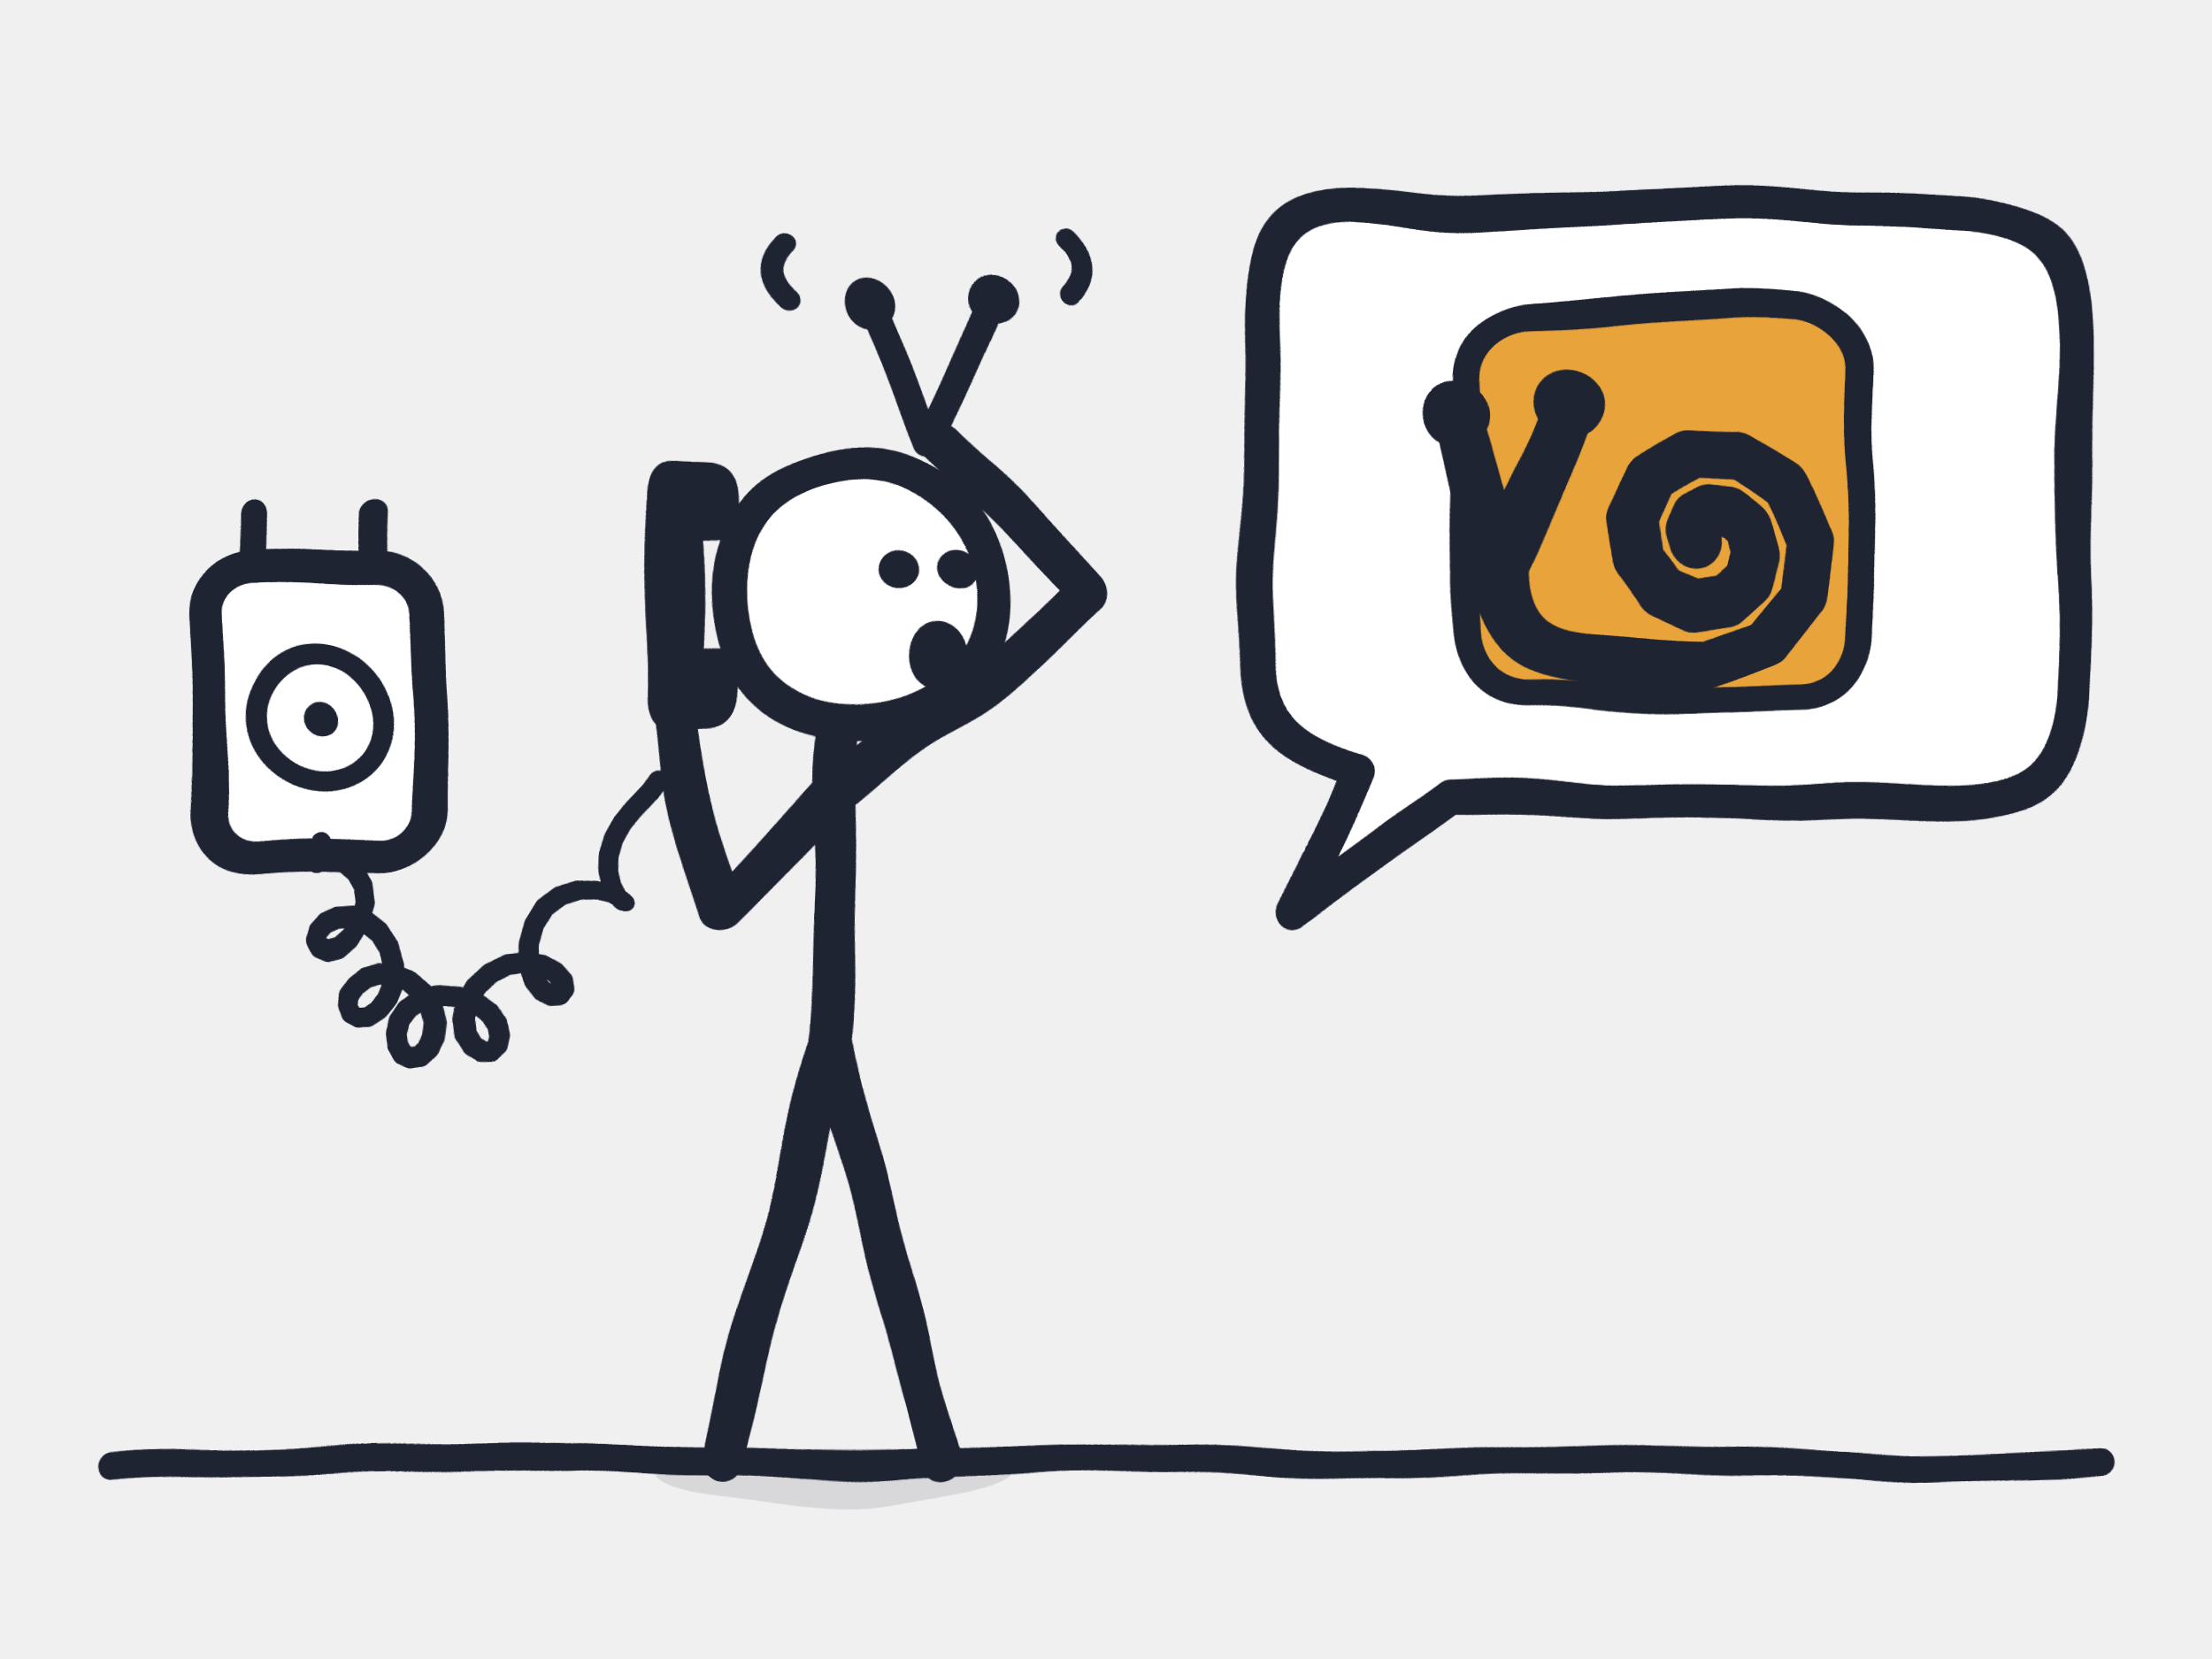
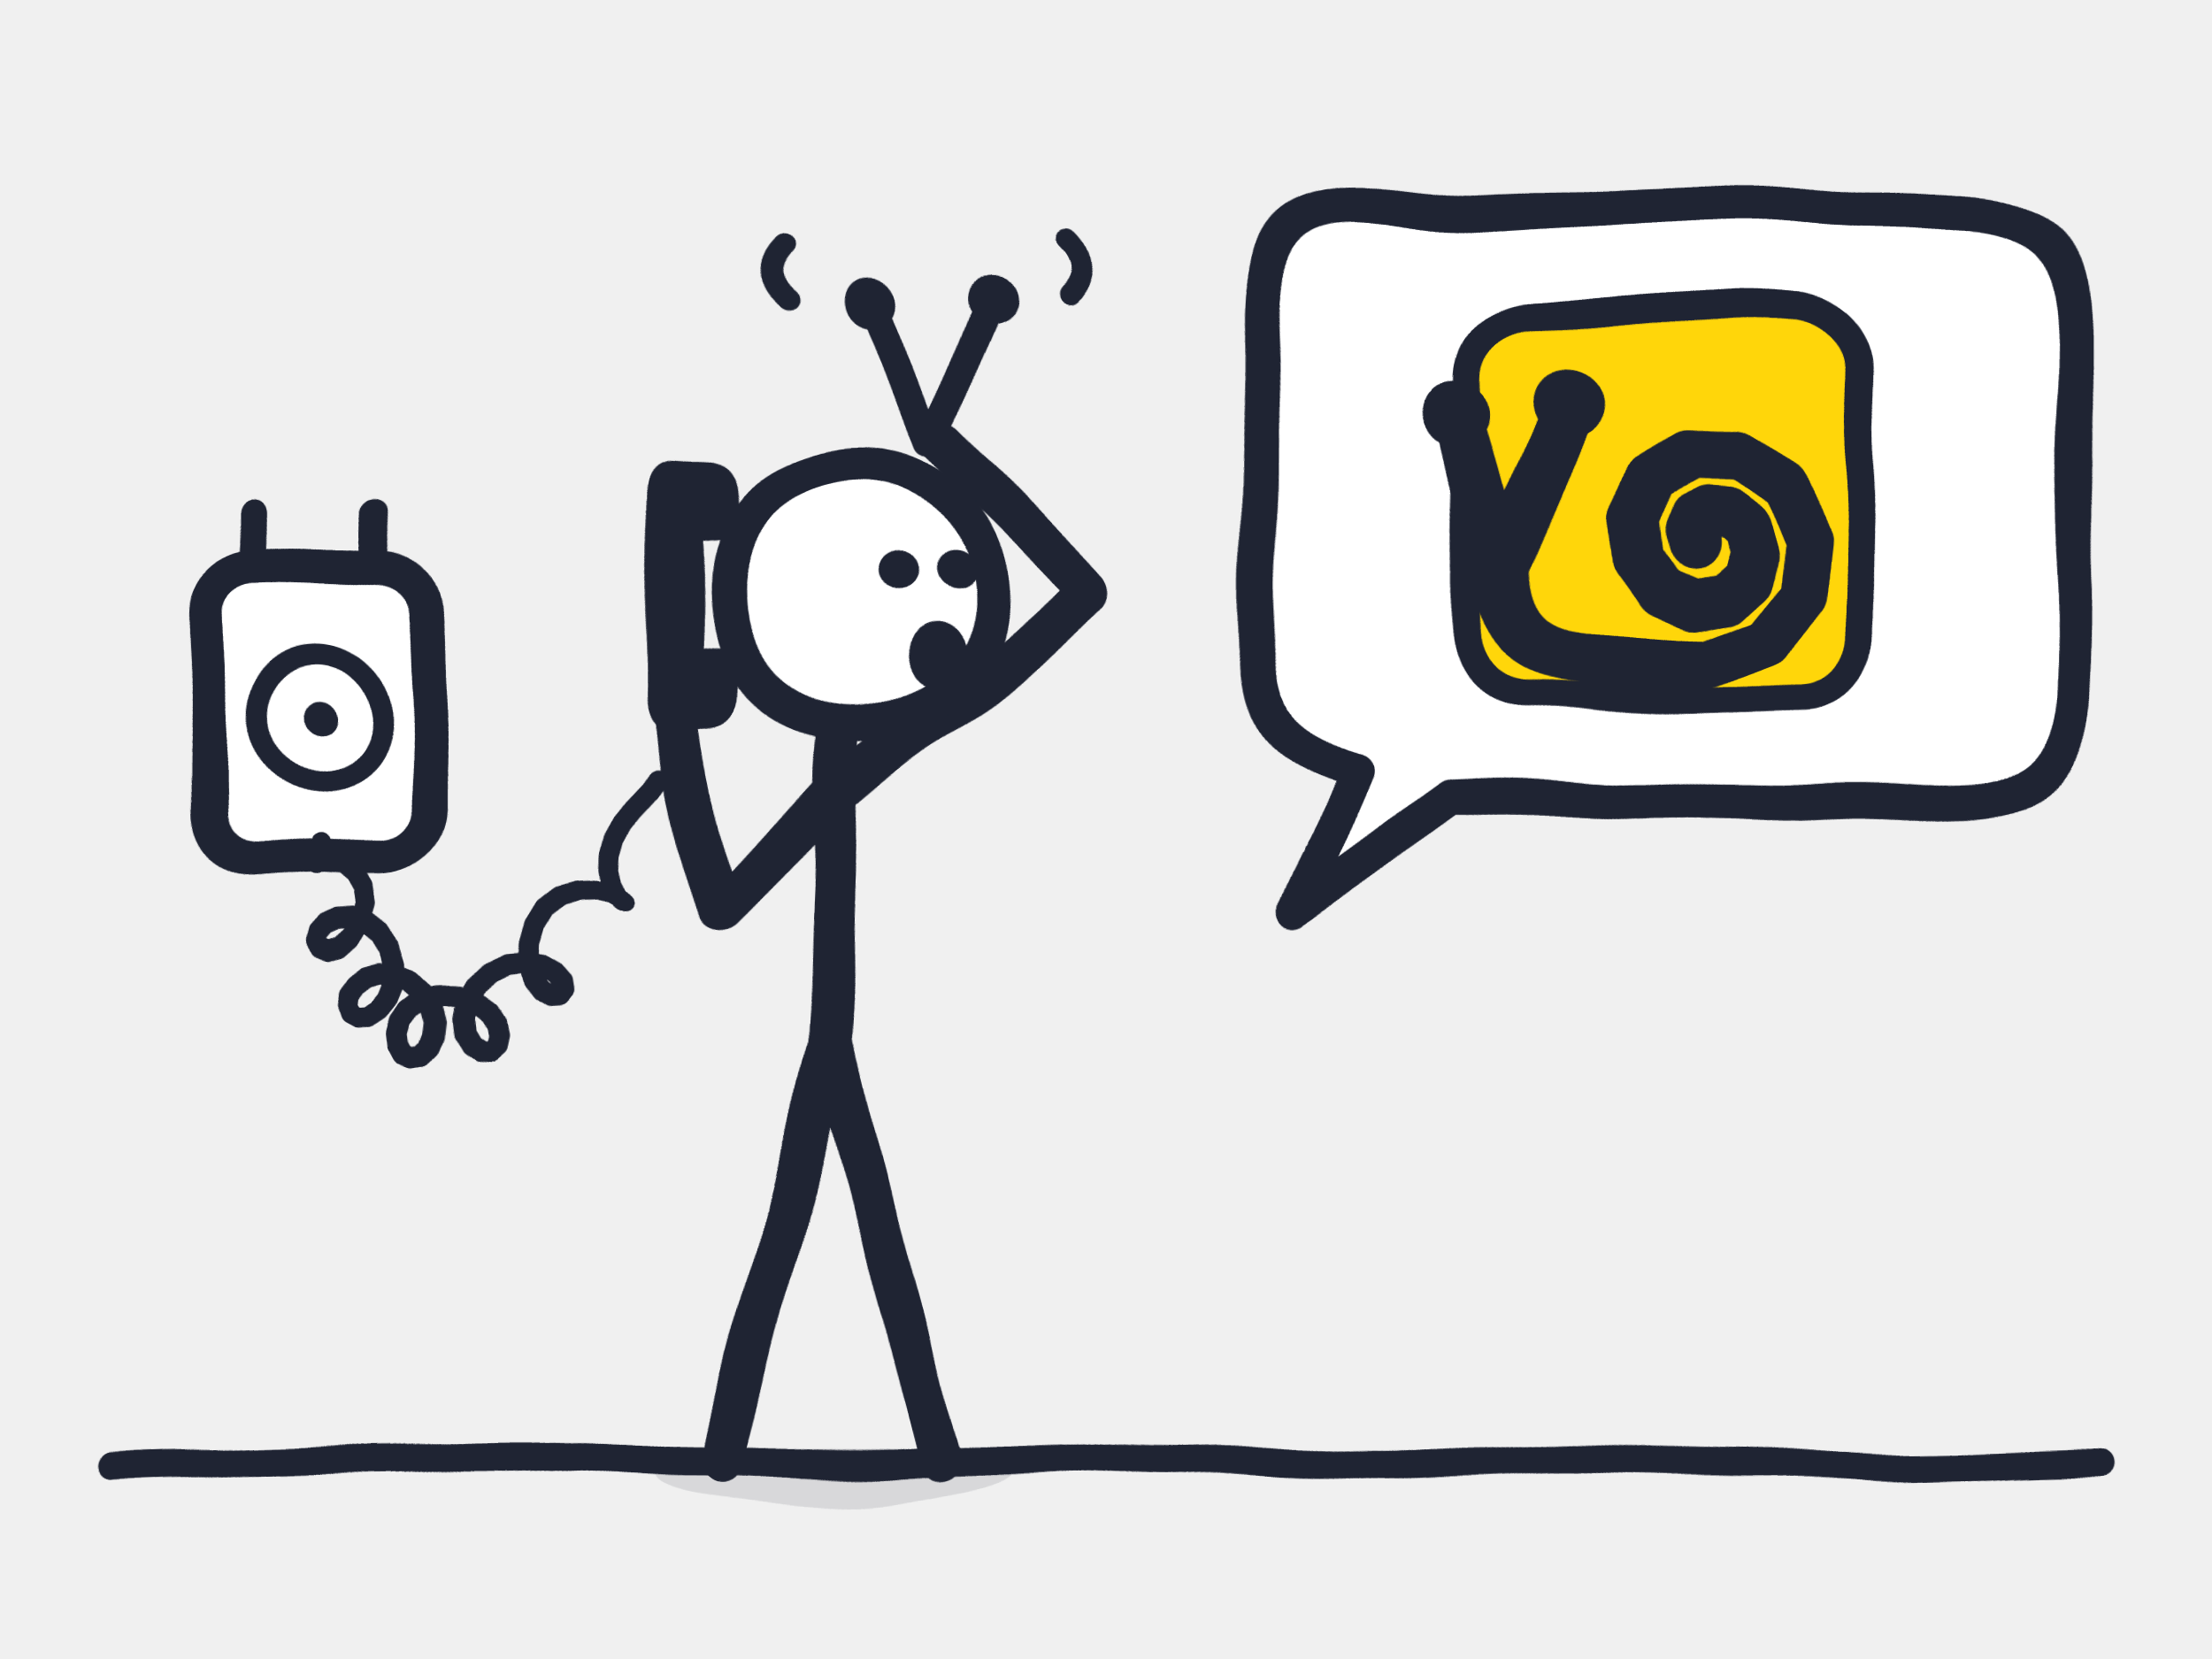
<svg xmlns="http://www.w3.org/2000/svg" viewBox="0 0 320 240" width="320" height="240">
  <defs>
    <filter id="wa2-w" filterUnits="userSpaceOnUse" x="0" y="0" width="320" height="240">
      <feTurbulence type="fractalNoise" baseFrequency="0.03" numOctaves="2" seed="33" result="n" />
      <feDisplacementMap in="SourceGraphic" in2="n" scale="4" xChannelSelector="R" yChannelSelector="G" />
    </filter>
    <style>
      .k{fill:none;stroke:#1f2433;stroke-width:6;stroke-linecap:round;stroke-linejoin:round}
      .t{stroke-width:4}
      .f{stroke-width:3}
      .w{fill:#fff;stroke:#1f2433;stroke-width:5;stroke-linejoin:round}
-       .a{fill:#e8a33a;stroke:#1f2433;stroke-width:5;stroke-linejoin:round}
+       .a{fill:#FFD60A;stroke:#1f2433;stroke-width:5;stroke-linejoin:round}
      .i{fill:#1f2433}
-       .o{fill:none;stroke:#e8a33a;stroke-width:5;stroke-linecap:round}
+       .o{fill:none;stroke:#FFD60A;stroke-width:5;stroke-linecap:round}
    </style>
    <g id="wa2-gs" class="k t">
      <path d="M1.8 3L1.6 2.2L2.1 1.2L3.2 0.6L4.7 0.7L6 1.7L6.6 3.6L6.1 5.7L4.4 7.3L1.8 7.8L-0.8 6.8L-2.6 4.3L-2.9 1.1L-1.3 -2L1.9 -3.9L5.8 -3.9L9.3 -1.6L11.2 2.4L10.7 6.9L7.7 10.7L3 12.5H-6Q-13 12.5 -13 5" />
      <path d="M-13 5L-16 -6M-13 5L-8 -7" />
      <circle class="i" cx="-16.5" cy="-7.5" r="2.8" style="stroke:none" />
      <circle class="i" cx="-7.5" cy="-8.5" r="2.8" style="stroke:none" />
    </g>
    <g id="wa2-ge" class="k t">
      <path d="M-12 1Q0 -12 12 1Q0 13 -12 1Z" />
      <circle class="i" cx="0" cy="1" r="3.4" style="stroke:none" />
      <path d="M-5 -9L-7 -13M5 -9L7 -13" />
    </g>
    <g id="wa2-gw" class="k t">
      <path d="M-12 2Q-6 -10 0 0T12 -2" />
      <circle class="i" cx="-4" cy="10" r="2.6" style="stroke:none" />
      <circle class="i" cx="4" cy="10" r="2.6" style="stroke:none" />
    </g>
    <g id="wa2-gt" class="k t">
      <path d="M-10 11L0 -3L10 11Z" />
      <circle cx="0" cy="-8" r="4.5" />
    </g>
    <g id="wa2-gh" class="k t">
      <path d="M-8 -11H8L-8 11H8Z" />
    </g>
    <g id="wa2-gm" class="k t">
      <path d="M-11 0A11 10 0 0 1 11 0Z" />
      <path d="M-6 0Q-9 6 -6 11M0 0V12M6 0Q9 6 6 11" />
    </g>
    <path id="wa2-rc" class="i" d="M-3 -24H3Q9 -24 9 -18V-13Q9 -10 5 -10H2V10H5Q9 10 9 13V18Q9 24 3 24H-3Q-8 24 -8 18V-18Q-8 -24 -3 -24Z" />
    <g id="wa2-ph">
      <path class="k t" d="M-9 -22V-30M9 -22V-30" />
      <rect class="w" x="-16" y="-22" width="32" height="42" rx="7" />
      <circle class="w" cx="0" cy="0" r="9" style="stroke-width:3" />
      <circle class="i" cx="0" cy="0" r="2.4" />
    </g>
  </defs>
  <g filter="url(#wa2-w)">
    <ellipse cx="120" cy="213" rx="26" ry="4" fill="#1f2433" opacity=".12" />
    <path class="k t" d="M16 212C96 209 210 214 304 211" />
    <use href="#wa2-ph" transform="translate(46 104)" />
    <path class="k f" d="M46 122L46.1 123.1L46 124.2L45.6 124.9L45.3 125.2L45.2 125.1L45.6 124.8L46.6 124.5L48.1 124.6L49.8 125.2L51.4 126.5L52.6 128.4L53 130.8L52.3 133.4L50.9 135.5L49.2 136.9L47.5 137.4L46.1 137L45.5 136.1L45.8 134.9L46.9 133.7L48.7 132.9L51 132.7L53.3 133.4L55.4 134.8L56.9 136.8L57.6 139.3L57.5 141.8L56.6 144L55.2 145.7L53.6 146.7L52.1 146.8L51 146.2L50.6 145L50.8 143.5L51.9 142.1L53.5 140.9L55.5 140.4L57.7 140.6L59.7 141.5L61.4 143.2L62.5 145.3L63 147.6L62.8 149.8L62.1 151.5L61 152.6L59.7 152.8L58.6 152.3L57.9 151L57.7 149.3L58.2 147.3L59.4 145.6L61.3 144.2L63.5 143.6L66 143.8L68.3 144.7L70.2 146.2L71.4 148L71.8 149.8L71.5 151.2L70.6 152L69.3 151.9L68 151L67 149.3L66.7 147L67.1 144.6L68.4 142.3L70.4 140.5L72.9 139.4L75.6 139.2L78 139.8L79.9 140.9L81.1 142.3L81.3 143.6L80.7 144.4L79.5 144.4L78.1 143.6L76.8 141.9L76 139.5L76.1 136.6L77 133.8L78.7 131.3L81.2 129.5L84 128.5L86.7 128.4L88.9 128.9L90.3 129.8L90.7 130.2L90.3 130.1L89.7 129.2L89 127.5L88.7 125.3L88.9 122.8L89.7 120.3L91 118L92.5 116.1L93.9 114.6L95.1 113.3L96 112" />
    <path class="k" d="M120 152L104 211M120 152L136 211" />
    <path class="k" d="M120 152L122 104" />
    <path class="k" d="M122 114L104 132L98 104" />
    <use href="#wa2-rc" transform="translate(100 86) scale(0.8)" />
    <path class="k" d="M122 114L158 86L136 64" />
    <path class="k t" d="M134 64L126 46M134 64L142 45" />
    <circle class="i" cx="125" cy="44" r="3.6" />
    <circle class="i" cx="143" cy="43" r="3.6" />
    <path class="k f" d="M114 44q-4 -4 0 -8M154 42q4 -4 0 -8" />
    <circle class="w" cx="124" cy="86" r="19" />
    <circle class="i" cx="130" cy="83" r="2.8" />
    <circle class="i" cx="138" cy="83" r="2.8" />
    <ellipse class="i" cx="135" cy="95" rx="4" ry="4.5" />
    <path class="w" d="M196 30H284Q300 30 300 46V100Q300 116 284 116H210L186 132L196 112Q182 108 182 96V46Q182 30 196 30Z" />
    <rect class="a" x="213" y="45" width="56" height="56" rx="9.3" style="stroke-width:4" />
    <use href="#wa2-gs" transform="translate(241 73) scale(1.8)" />
  </g>
</svg>
